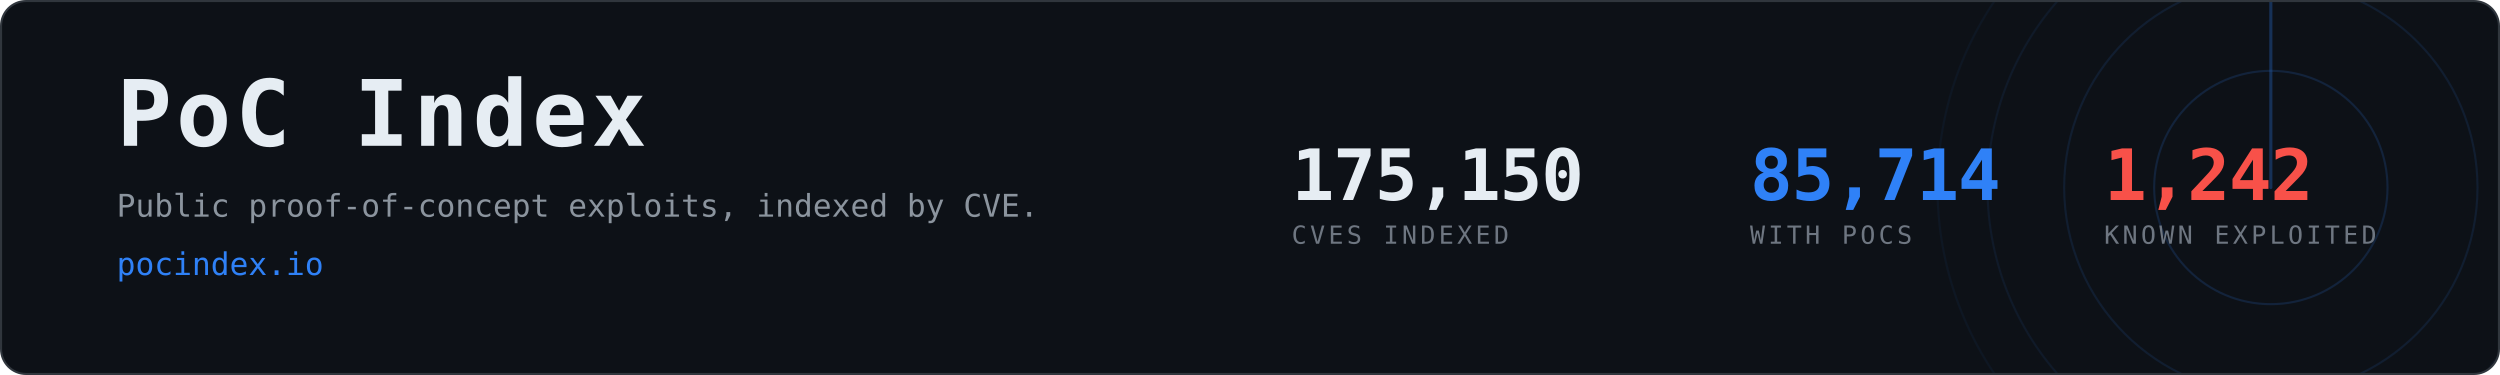
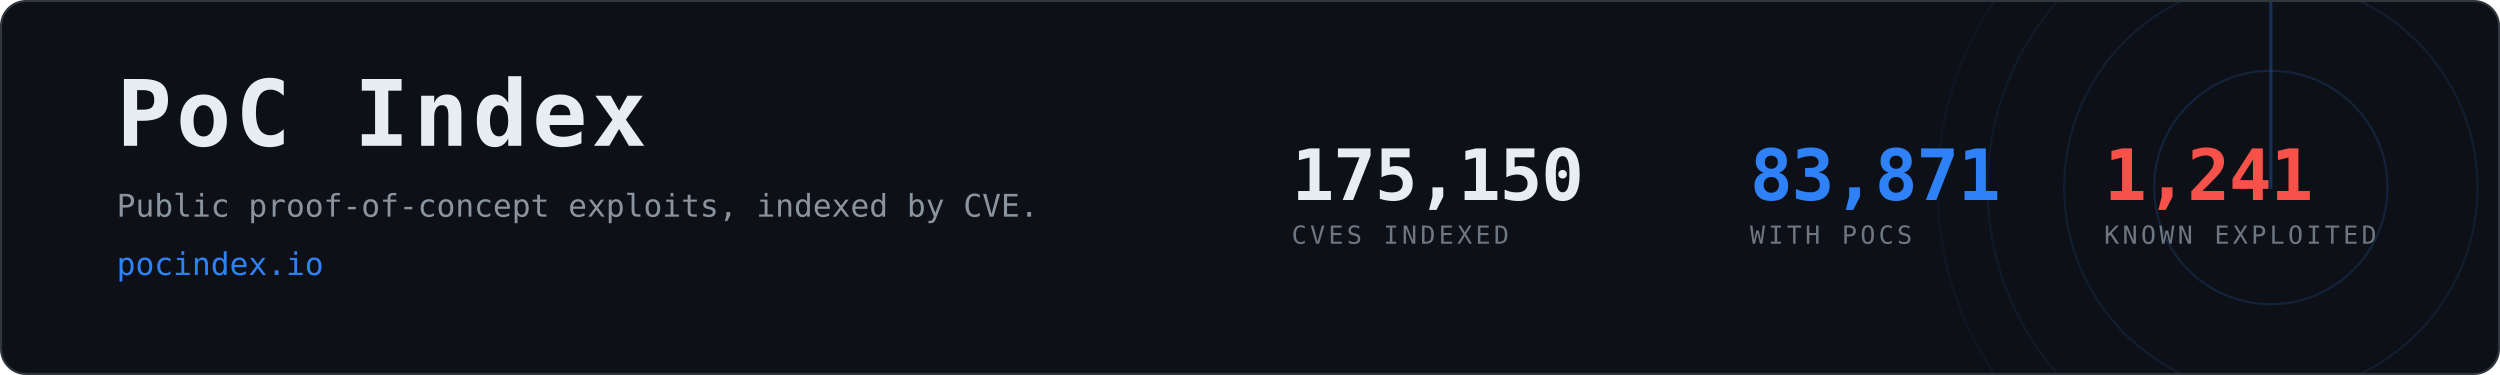
- <svg xmlns="http://www.w3.org/2000/svg" width="1200" height="180" viewBox="0 0 1200 180" role="img" aria-label="PoC Index, 85,714 CVEs with public proof-of-concept exploits">
+ <svg xmlns="http://www.w3.org/2000/svg" width="1200" height="180" viewBox="0 0 1200 180" role="img" aria-label="PoC Index, 83,871 CVEs with public proof-of-concept exploits">
  <clipPath id="card">
    <rect x="1" y="1" width="1198" height="178" rx="12" />
  </clipPath>
  <rect x="0.5" y="0.5" width="1199" height="179" rx="12" fill="#0d1117" stroke="#30363d" />
  <g clip-path="url(#card)" opacity="0.6">
    <g>
      <circle cx="1090" cy="90" r="56.0" fill="none" stroke="#2f81f7" stroke-width="1" opacity="0.270" />
      <circle cx="1090" cy="90" r="99.2" fill="none" stroke="#2f81f7" stroke-width="1" opacity="0.195" />
      <circle cx="1090" cy="90" r="136.0" fill="none" stroke="#2f81f7" stroke-width="1" opacity="0.135" />
      <circle cx="1090" cy="90" r="160.0" fill="none" stroke="#2f81f7" stroke-width="1" opacity="0.090" />
      <line x1="1090" y1="90" x2="1090" y2="-70.0" stroke="#2f81f7" stroke-width="1.5" stroke-linecap="round" opacity="0.480">
        <animateTransform attributeName="transform" type="rotate" from="0 1090 90" to="360 1090 90" dur="8s" repeatCount="indefinite" />
      </line>
    </g>
  </g>
  <text x="56" y="70" font-family="ui-monospace,SFMono-Regular,Menlo,Consolas,monospace" font-size="44" font-weight="700" fill="#e6edf3" letter-spacing="2">PoC Index</text>
  <text x="56" y="104" font-family="ui-monospace,SFMono-Regular,Menlo,Consolas,monospace" font-size="15" fill="#8b949e">
    Public proof-of-concept exploits, indexed by CVE.</text>
  <text x="56" y="132" font-family="ui-monospace,SFMono-Regular,Menlo,Consolas,monospace" font-size="15" fill="#2f81f7">pocindex.io</text>
  <text x="620" y="96" font-family="ui-monospace,SFMono-Regular,Menlo,Consolas,monospace" font-size="34" font-weight="700" fill="#e6edf3" letter-spacing="-0.5">175,150</text>
  <text x="620" y="117" font-family="ui-monospace,SFMono-Regular,Menlo,Consolas,monospace" font-size="12" fill="#6e7681" letter-spacing="1.6">CVES INDEXED</text>
-   <text x="840" y="96" font-family="ui-monospace,SFMono-Regular,Menlo,Consolas,monospace" font-size="34" font-weight="700" fill="#2f81f7" letter-spacing="-0.5">85,714</text>
+   <text x="840" y="96" font-family="ui-monospace,SFMono-Regular,Menlo,Consolas,monospace" font-size="34" font-weight="700" fill="#2f81f7" letter-spacing="-0.5">83,871</text>
  <text x="840" y="117" font-family="ui-monospace,SFMono-Regular,Menlo,Consolas,monospace" font-size="12" fill="#6e7681" letter-spacing="1.6">WITH POCS</text>
-   <text x="1010" y="96" font-family="ui-monospace,SFMono-Regular,Menlo,Consolas,monospace" font-size="34" font-weight="700" fill="#f85149" letter-spacing="-0.5">1,242</text>
+   <text x="1010" y="96" font-family="ui-monospace,SFMono-Regular,Menlo,Consolas,monospace" font-size="34" font-weight="700" fill="#f85149" letter-spacing="-0.5">1,241</text>
  <text x="1010" y="117" font-family="ui-monospace,SFMono-Regular,Menlo,Consolas,monospace" font-size="12" fill="#6e7681" letter-spacing="1.6">KNOWN EXPLOITED</text>
</svg>
